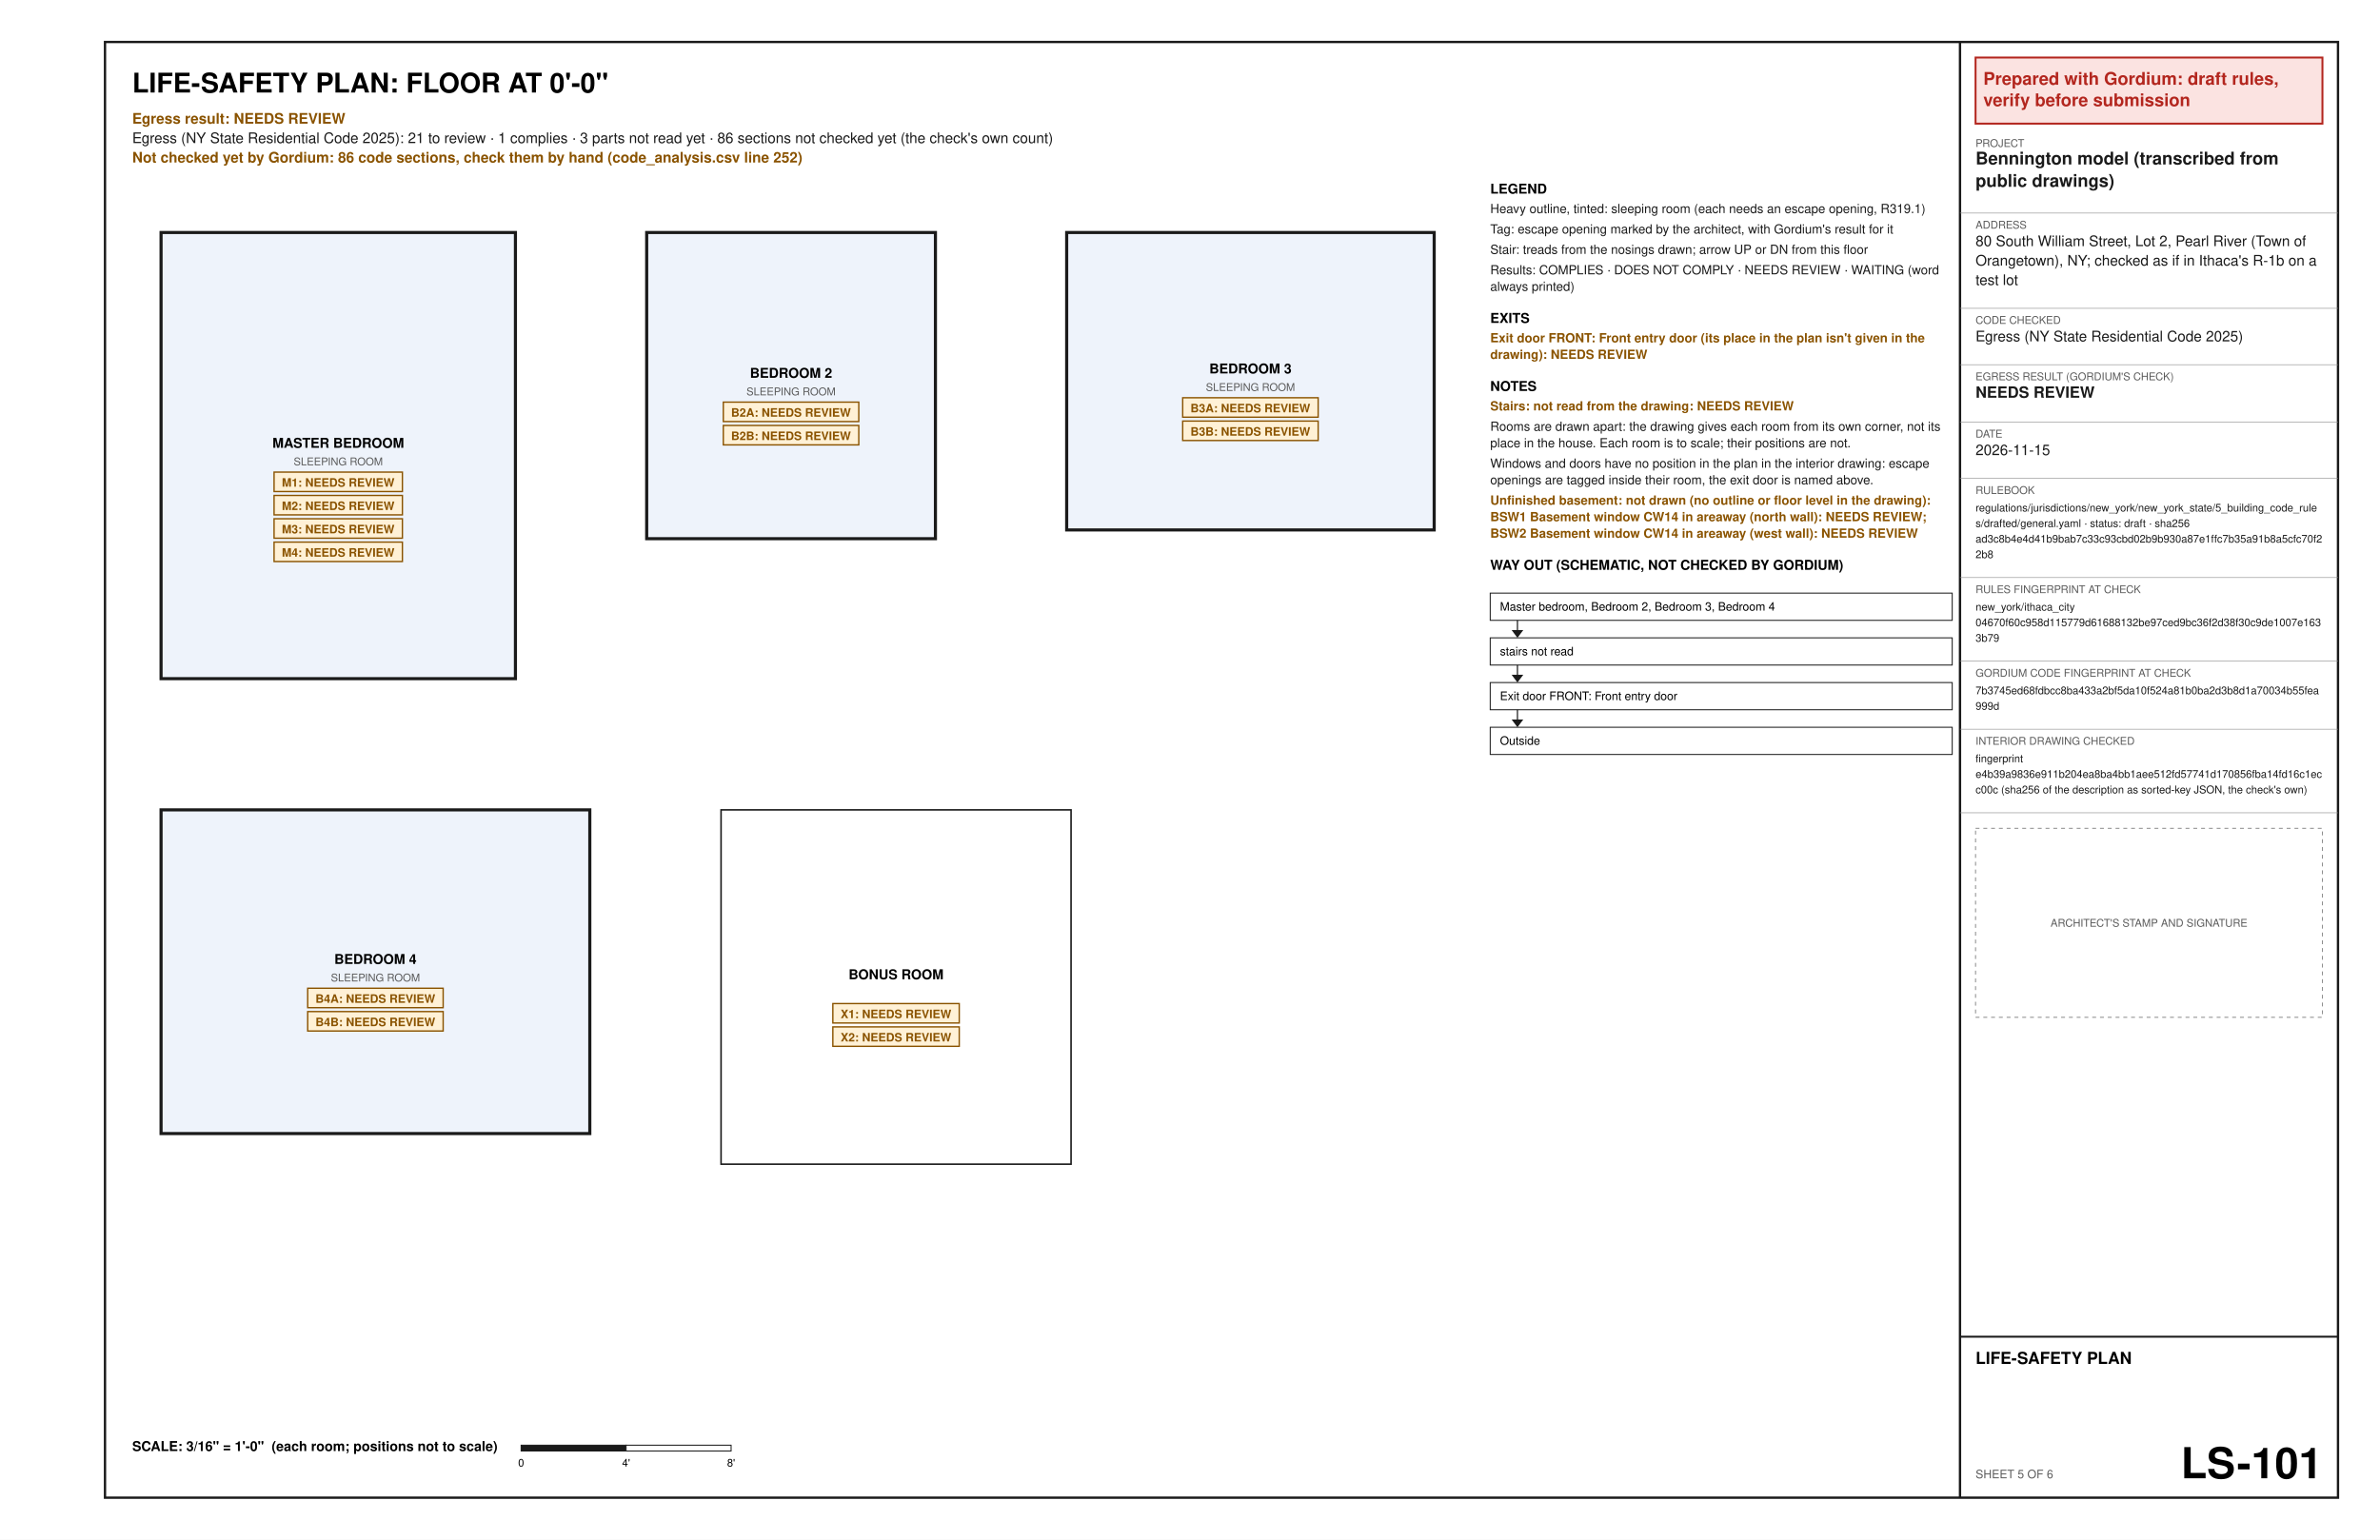
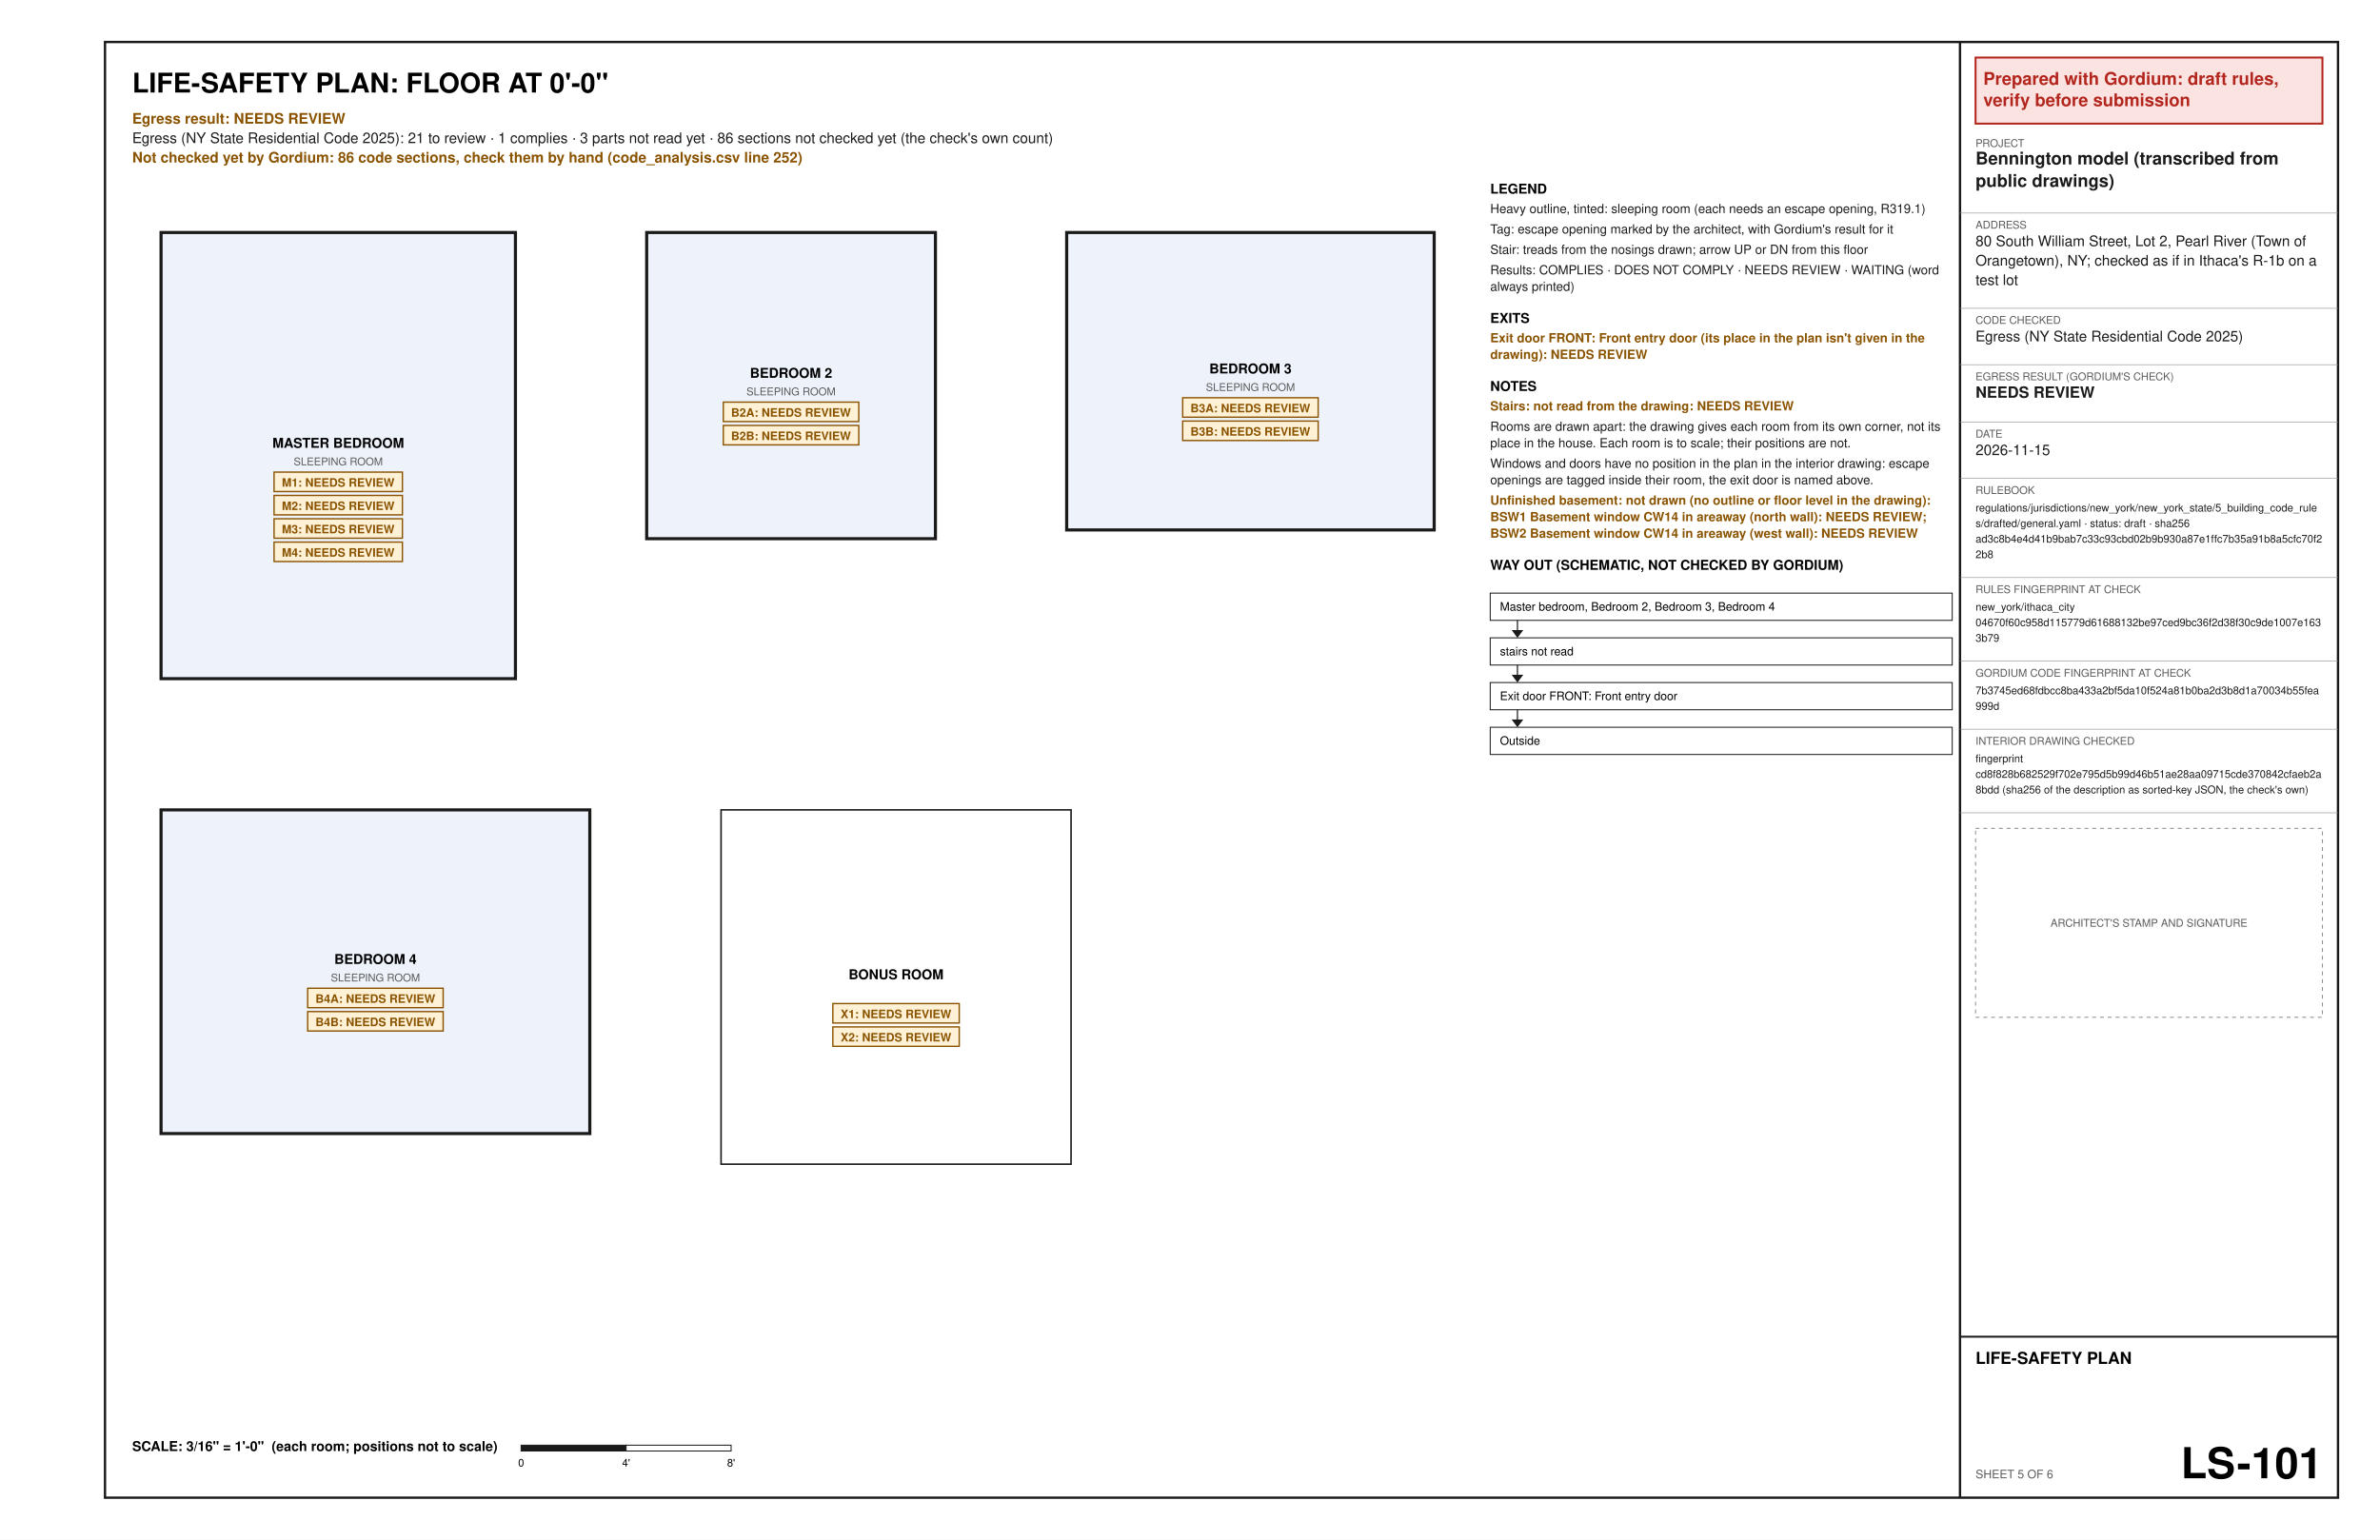
<svg xmlns="http://www.w3.org/2000/svg" width="17in" height="11in" viewBox="0 0 1224 792" font-family="Helvetica, Arial, sans-serif">
  <rect x="0" y="0" width="1224" height="792" fill="#ffffff" />
  <text x="68" y="47.6" font-size="14" font-weight="bold" text-anchor="start" fill="#000000" xml:space="preserve">LIFE-SAFETY PLAN: FLOOR AT 0'-0"</text>
  <text x="68" y="63.6" font-size="7.5" font-weight="bold" text-anchor="start" fill="#8a5300" xml:space="preserve">Egress result: NEEDS REVIEW</text>
  <text x="68" y="73.6" font-size="7.5" text-anchor="start" fill="#1a1a1a" xml:space="preserve">Egress (NY State Residential Code 2025): 21 to review · 1 complies · 3 parts not read yet · 86 sections not checked yet (the check's own count)</text>
  <text x="68" y="83.6" font-size="7.5" font-weight="bold" text-anchor="start" fill="#8a5300" xml:space="preserve">Not checked yet by Gordium: 86 code sections, check them by hand (code_analysis.csv line 252)</text>
  <polygon points="82.83,349.1 265.08,349.1 265.08,119.6 82.83,119.6" fill="#eef3fb" stroke="#1a1a1a" stroke-width="1.6" />
  <text x="173.95" y="230.35" font-size="7" font-weight="bold" text-anchor="middle" fill="#000000" xml:space="preserve">MASTER BEDROOM</text>
  <text x="173.95" y="239.35" font-size="5.5" text-anchor="middle" fill="#5a5a5a" xml:space="preserve">SLEEPING ROOM</text>
  <polygon points="140.95,242.85 206.95,242.85 206.95,252.85 140.95,252.85" fill="#fff1d6" stroke="#8a5300" stroke-width="0.7" />
  <text x="144.95" y="250.35" font-size="6" font-weight="bold" text-anchor="start" fill="#8a5300" xml:space="preserve">M1: NEEDS REVIEW</text>
  <polygon points="140.95,254.85 206.95,254.85 206.95,264.85 140.95,264.85" fill="#fff1d6" stroke="#8a5300" stroke-width="0.7" />
  <text x="144.95" y="262.35" font-size="6" font-weight="bold" text-anchor="start" fill="#8a5300" xml:space="preserve">M2: NEEDS REVIEW</text>
  <polygon points="140.95,266.85 206.95,266.85 206.95,276.85 140.95,276.85" fill="#fff1d6" stroke="#8a5300" stroke-width="0.7" />
  <text x="144.95" y="274.35" font-size="6" font-weight="bold" text-anchor="start" fill="#8a5300" xml:space="preserve">M3: NEEDS REVIEW</text>
  <polygon points="140.95,278.85 206.95,278.85 206.95,288.85 140.95,288.85" fill="#fff1d6" stroke="#8a5300" stroke-width="0.7" />
  <text x="144.95" y="286.35" font-size="6" font-weight="bold" text-anchor="start" fill="#8a5300" xml:space="preserve">M4: NEEDS REVIEW</text>
  <polygon points="332.58,277.1 481.08,277.1 481.08,119.6 332.58,119.6" fill="#eef3fb" stroke="#1a1a1a" stroke-width="1.6" />
  <text x="406.83" y="194.35" font-size="7" font-weight="bold" text-anchor="middle" fill="#000000" xml:space="preserve">BEDROOM 2</text>
  <text x="406.83" y="203.35" font-size="5.5" text-anchor="middle" fill="#5a5a5a" xml:space="preserve">SLEEPING ROOM</text>
  <polygon points="371.99,206.85 441.66,206.85 441.66,216.85 371.99,216.85" fill="#fff1d6" stroke="#8a5300" stroke-width="0.7" />
  <text x="375.99" y="214.35" font-size="6" font-weight="bold" text-anchor="start" fill="#8a5300" xml:space="preserve">B2A: NEEDS REVIEW</text>
  <polygon points="371.99,218.85 441.66,218.85 441.66,228.85 371.99,228.85" fill="#fff1d6" stroke="#8a5300" stroke-width="0.7" />
  <text x="375.99" y="226.35" font-size="6" font-weight="bold" text-anchor="start" fill="#8a5300" xml:space="preserve">B2B: NEEDS REVIEW</text>
  <polygon points="548.58,272.6 737.58,272.6 737.58,119.6 548.58,119.6" fill="#eef3fb" stroke="#1a1a1a" stroke-width="1.6" />
  <text x="643.08" y="192.1" font-size="7" font-weight="bold" text-anchor="middle" fill="#000000" xml:space="preserve">BEDROOM 3</text>
  <text x="643.08" y="201.1" font-size="5.5" text-anchor="middle" fill="#5a5a5a" xml:space="preserve">SLEEPING ROOM</text>
  <polygon points="608.24,204.6 677.91,204.6 677.91,214.6 608.24,214.6" fill="#fff1d6" stroke="#8a5300" stroke-width="0.7" />
  <text x="612.24" y="212.1" font-size="6" font-weight="bold" text-anchor="start" fill="#8a5300" xml:space="preserve">B3A: NEEDS REVIEW</text>
  <polygon points="608.24,216.6 677.91,216.6 677.91,226.6 608.24,226.6" fill="#fff1d6" stroke="#8a5300" stroke-width="0.7" />
  <text x="612.24" y="224.1" font-size="6" font-weight="bold" text-anchor="start" fill="#8a5300" xml:space="preserve">B3B: NEEDS REVIEW</text>
  <polygon points="82.83,583.1 303.33,583.1 303.33,416.6 82.83,416.6" fill="#eef3fb" stroke="#1a1a1a" stroke-width="1.6" />
  <text x="193.08" y="495.85" font-size="7" font-weight="bold" text-anchor="middle" fill="#000000" xml:space="preserve">BEDROOM 4</text>
  <text x="193.08" y="504.85" font-size="5.5" text-anchor="middle" fill="#5a5a5a" xml:space="preserve">SLEEPING ROOM</text>
  <polygon points="158.24,508.35 227.91,508.35 227.91,518.35 158.24,518.35" fill="#fff1d6" stroke="#8a5300" stroke-width="0.7" />
  <text x="162.24" y="515.85" font-size="6" font-weight="bold" text-anchor="start" fill="#8a5300" xml:space="preserve">B4A: NEEDS REVIEW</text>
  <polygon points="158.24,520.35 227.91,520.35 227.91,530.35 158.24,530.35" fill="#fff1d6" stroke="#8a5300" stroke-width="0.7" />
  <text x="162.24" y="527.85" font-size="6" font-weight="bold" text-anchor="start" fill="#8a5300" xml:space="preserve">B4B: NEEDS REVIEW</text>
  <polygon points="370.83,598.85 550.83,598.85 550.83,416.6 370.83,416.6" fill="none" stroke="#1a1a1a" stroke-width="0.8" />
  <text x="460.83" y="503.73" font-size="7" font-weight="bold" text-anchor="middle" fill="#000000" xml:space="preserve">BONUS ROOM</text>
  <polygon points="428.32,516.23 493.33,516.23 493.33,526.23 428.32,526.23" fill="#fff1d6" stroke="#8a5300" stroke-width="0.7" />
  <text x="432.32" y="523.73" font-size="6" font-weight="bold" text-anchor="start" fill="#8a5300" xml:space="preserve">X1: NEEDS REVIEW</text>
  <polygon points="428.32,528.23 493.33,528.23 493.33,538.23 428.32,538.23" fill="#fff1d6" stroke="#8a5300" stroke-width="0.7" />
  <text x="432.32" y="535.73" font-size="6" font-weight="bold" text-anchor="start" fill="#8a5300" xml:space="preserve">X2: NEEDS REVIEW</text>
  <text x="68" y="746.4" font-size="7" font-weight="bold" text-anchor="start" fill="#000000" xml:space="preserve">SCALE: 3/16" = 1'-0"  (each room; positions not to scale)</text>
  <polygon points="268,743.4 322,743.4 322,746.4 268,746.4" fill="#1a1a1a" stroke="#1a1a1a" stroke-width="0.5" />
  <polygon points="322,743.4 376,743.4 376,746.4 322,746.4" fill="#ffffff" stroke="#1a1a1a" stroke-width="0.5" />
  <text x="268" y="754.4" font-size="5.5" text-anchor="middle" fill="#000000" xml:space="preserve">0</text>
  <text x="322" y="754.4" font-size="5.5" text-anchor="middle" fill="#000000" xml:space="preserve">4'</text>
  <text x="376" y="754.4" font-size="5.5" text-anchor="middle" fill="#000000" xml:space="preserve">8'</text>
  <text x="766.4" y="99.6" font-size="7" font-weight="bold" text-anchor="start" fill="#000000" xml:space="preserve">LEGEND</text>
  <text x="766.4" y="109.6" font-size="6.5" text-anchor="start" fill="#1a1a1a" xml:space="preserve">Heavy outline, tinted: sleeping room (each needs an escape opening, R319.1)</text>
  <text x="766.4" y="120.1" font-size="6.5" text-anchor="start" fill="#1a1a1a" xml:space="preserve">Tag: escape opening marked by the architect, with Gordium's result for it</text>
  <text x="766.4" y="130.6" font-size="6.5" text-anchor="start" fill="#1a1a1a" xml:space="preserve">Stair: treads from the nosings drawn; arrow UP or DN from this floor</text>
  <text x="766.4" y="141.1" font-size="6.5" text-anchor="start" fill="#1a1a1a" xml:space="preserve">Results: COMPLIES · DOES NOT COMPLY · NEEDS REVIEW · WAITING (word</text>
  <text x="766.4" y="149.6" font-size="6.5" text-anchor="start" fill="#1a1a1a" xml:space="preserve">always printed)</text>
  <text x="766.4" y="166.1" font-size="7" font-weight="bold" text-anchor="start" fill="#000000" xml:space="preserve">EXITS</text>
  <text x="766.4" y="176.1" font-size="6.5" font-weight="bold" text-anchor="start" fill="#8a5300" xml:space="preserve">Exit door FRONT: Front entry door (its place in the plan isn't given in the</text>
  <text x="766.4" y="184.6" font-size="6.5" font-weight="bold" text-anchor="start" fill="#8a5300" xml:space="preserve">drawing): NEEDS REVIEW</text>
  <text x="766.4" y="201.1" font-size="7" font-weight="bold" text-anchor="start" fill="#000000" xml:space="preserve">NOTES</text>
  <text x="766.4" y="211.1" font-size="6.5" font-weight="bold" text-anchor="start" fill="#8a5300" xml:space="preserve">Stairs: not read from the drawing: NEEDS REVIEW</text>
  <text x="766.4" y="221.6" font-size="6.5" text-anchor="start" fill="#1a1a1a" xml:space="preserve">Rooms are drawn apart: the drawing gives each room from its own corner, not its</text>
  <text x="766.4" y="230.1" font-size="6.5" text-anchor="start" fill="#1a1a1a" xml:space="preserve">place in the house. Each room is to scale; their positions are not.</text>
  <text x="766.4" y="240.6" font-size="6.5" text-anchor="start" fill="#1a1a1a" xml:space="preserve">Windows and doors have no position in the plan in the interior drawing: escape</text>
  <text x="766.4" y="249.1" font-size="6.5" text-anchor="start" fill="#1a1a1a" xml:space="preserve">openings are tagged inside their room, the exit door is named above.</text>
  <text x="766.4" y="259.6" font-size="6.5" font-weight="bold" text-anchor="start" fill="#8a5300" xml:space="preserve">Unfinished basement: not drawn (no outline or floor level in the drawing):</text>
  <text x="766.4" y="268.1" font-size="6.5" font-weight="bold" text-anchor="start" fill="#8a5300" xml:space="preserve">BSW1 Basement window CW14 in areaway (north wall): NEEDS REVIEW;</text>
  <text x="766.4" y="276.6" font-size="6.5" font-weight="bold" text-anchor="start" fill="#8a5300" xml:space="preserve">BSW2 Basement window CW14 in areaway (west wall): NEEDS REVIEW</text>
  <text x="766.4" y="293.1" font-size="7" font-weight="bold" text-anchor="start" fill="#000000" xml:space="preserve">WAY OUT (SCHEMATIC, NOT CHECKED BY GORDIUM)</text>
  <polygon points="766.4,305.1 1004,305.1 1004,319.1 766.4,319.1" fill="none" stroke="#1a1a1a" stroke-width="0.5" />
  <text x="771.4" y="314.1" font-size="6" text-anchor="start" fill="#000000" xml:space="preserve">Master bedroom, Bedroom 2, Bedroom 3, Bedroom 4</text>
  <line x1="780.4" y1="319.1" x2="780.4" y2="327.1" stroke="#1a1a1a" stroke-width="0.6" />
  <polygon points="777.4,324.1 783.4,324.1 780.4,328.1" fill="#1a1a1a" />
  <polygon points="766.4,328.1 1004,328.1 1004,342.1 766.4,342.1" fill="none" stroke="#1a1a1a" stroke-width="0.5" />
  <text x="771.4" y="337.1" font-size="6" text-anchor="start" fill="#000000" xml:space="preserve">stairs not read</text>
  <line x1="780.4" y1="342.1" x2="780.4" y2="350.1" stroke="#1a1a1a" stroke-width="0.6" />
  <polygon points="777.4,347.1 783.4,347.1 780.4,351.1" fill="#1a1a1a" />
  <polygon points="766.4,351.1 1004,351.1 1004,365.1 766.4,365.1" fill="none" stroke="#1a1a1a" stroke-width="0.5" />
  <text x="771.4" y="360.1" font-size="6" text-anchor="start" fill="#000000" xml:space="preserve">Exit door FRONT: Front entry door</text>
  <line x1="780.4" y1="365.1" x2="780.4" y2="373.1" stroke="#1a1a1a" stroke-width="0.6" />
  <polygon points="777.4,370.1 783.4,370.1 780.4,374.1" fill="#1a1a1a" />
  <polygon points="766.4,374.1 1004,374.1 1004,388.1 766.4,388.1" fill="none" stroke="#1a1a1a" stroke-width="0.5" />
  <text x="771.4" y="383.1" font-size="6" text-anchor="start" fill="#000000" xml:space="preserve">Outside</text>
  <polygon points="54,21.6 1202.4,21.6 1202.4,770.4 54,770.4" fill="none" stroke="#1a1a1a" stroke-width="1.2" />
  <line x1="1008" y1="21.6" x2="1008" y2="770.4" stroke="#1a1a1a" stroke-width="1.2" />
  <polygon points="1016,29.6 1194.4,29.6 1194.4,63.6 1016,63.6" fill="#fbe3e1" stroke="#b3261e" stroke-width="1" />
  <text x="1020" y="43.6" font-size="9" font-weight="bold" text-anchor="start" fill="#b3261e" xml:space="preserve">Prepared with Gordium: draft rules,</text>
  <text x="1020" y="54.6" font-size="9" font-weight="bold" text-anchor="start" fill="#b3261e" xml:space="preserve">verify before submission</text>
  <text x="1016" y="75.6" font-size="5.5" text-anchor="start" fill="#5a5a5a" xml:space="preserve">PROJECT</text>
  <text x="1016" y="84.6" font-size="9" font-weight="bold" text-anchor="start" fill="#1a1a1a" xml:space="preserve">Bennington model (transcribed from</text>
  <text x="1016" y="96.1" font-size="9" font-weight="bold" text-anchor="start" fill="#1a1a1a" xml:space="preserve">public drawings)</text>
  <line x1="1008" y1="109.6" x2="1202.4" y2="109.6" stroke="#8c8c8c" stroke-width="0.3" />
  <text x="1016" y="117.6" font-size="5.5" text-anchor="start" fill="#5a5a5a" xml:space="preserve">ADDRESS</text>
  <text x="1016" y="126.6" font-size="7.5" text-anchor="start" fill="#1a1a1a" xml:space="preserve">80 South William Street, Lot 2, Pearl River (Town of</text>
  <text x="1016" y="136.6" font-size="7.5" text-anchor="start" fill="#1a1a1a" xml:space="preserve">Orangetown), NY; checked as if in Ithaca's R-1b on a</text>
  <text x="1016" y="146.6" font-size="7.5" text-anchor="start" fill="#1a1a1a" xml:space="preserve">test lot</text>
  <line x1="1008" y1="158.6" x2="1202.4" y2="158.6" stroke="#8c8c8c" stroke-width="0.3" />
  <text x="1016" y="166.6" font-size="5.5" text-anchor="start" fill="#5a5a5a" xml:space="preserve">CODE CHECKED</text>
  <text x="1016" y="175.6" font-size="7.5" text-anchor="start" fill="#1a1a1a" xml:space="preserve">Egress (NY State Residential Code 2025)</text>
  <line x1="1008" y1="187.6" x2="1202.4" y2="187.6" stroke="#8c8c8c" stroke-width="0.3" />
  <text x="1016" y="195.6" font-size="5.5" text-anchor="start" fill="#5a5a5a" xml:space="preserve">EGRESS RESULT (GORDIUM'S CHECK)</text>
  <text x="1016" y="204.6" font-size="8" font-weight="bold" text-anchor="start" fill="#1a1a1a" xml:space="preserve">NEEDS REVIEW</text>
  <line x1="1008" y1="217.1" x2="1202.4" y2="217.1" stroke="#8c8c8c" stroke-width="0.3" />
  <text x="1016" y="225.1" font-size="5.5" text-anchor="start" fill="#5a5a5a" xml:space="preserve">DATE</text>
  <text x="1016" y="234.1" font-size="7.5" text-anchor="start" fill="#1a1a1a" xml:space="preserve">2026-11-15</text>
  <line x1="1008" y1="246.1" x2="1202.4" y2="246.1" stroke="#8c8c8c" stroke-width="0.3" />
  <text x="1016" y="254.1" font-size="5.5" text-anchor="start" fill="#5a5a5a" xml:space="preserve">RULEBOOK</text>
  <text x="1016" y="263.1" font-size="5.5" text-anchor="start" fill="#1a1a1a" xml:space="preserve">regulations/jurisdictions/new_york/new_york_state/5_building_code_rule</text>
  <text x="1016" y="271.1" font-size="5.5" text-anchor="start" fill="#1a1a1a" xml:space="preserve">s/drafted/general.yaml · status: draft · sha256</text>
  <text x="1016" y="279.1" font-size="5.5" text-anchor="start" fill="#1a1a1a" xml:space="preserve">ad3c8b4e4d41b9bab7c33c93cbd02b9b930a87e1ffc7b35a91b8a5cfc70f2</text>
  <text x="1016" y="287.1" font-size="5.5" text-anchor="start" fill="#1a1a1a" xml:space="preserve">2b8</text>
  <line x1="1008" y1="297.1" x2="1202.4" y2="297.1" stroke="#8c8c8c" stroke-width="0.3" />
  <text x="1016" y="305.1" font-size="5.5" text-anchor="start" fill="#5a5a5a" xml:space="preserve">RULES FINGERPRINT AT CHECK</text>
  <text x="1016" y="314.1" font-size="5.5" text-anchor="start" fill="#1a1a1a" xml:space="preserve">new_york/ithaca_city</text>
  <text x="1016" y="322.1" font-size="5.5" text-anchor="start" fill="#1a1a1a" xml:space="preserve">04670f60c958d115779d61688132be97ced9bc36f2d38f30c9de1007e163</text>
  <text x="1016" y="330.1" font-size="5.5" text-anchor="start" fill="#1a1a1a" xml:space="preserve">3b79</text>
  <line x1="1008" y1="340.1" x2="1202.4" y2="340.1" stroke="#8c8c8c" stroke-width="0.3" />
  <text x="1016" y="348.1" font-size="5.5" text-anchor="start" fill="#5a5a5a" xml:space="preserve">GORDIUM CODE FINGERPRINT AT CHECK</text>
  <text x="1016" y="357.1" font-size="5.5" text-anchor="start" fill="#1a1a1a" xml:space="preserve">7b3745ed68fdbcc8ba433a2bf5da10f524a81b0ba2d3b8d1a70034b55fea</text>
  <text x="1016" y="365.1" font-size="5.5" text-anchor="start" fill="#1a1a1a" xml:space="preserve">999d</text>
  <line x1="1008" y1="375.1" x2="1202.4" y2="375.1" stroke="#8c8c8c" stroke-width="0.3" />
  <text x="1016" y="383.1" font-size="5.5" text-anchor="start" fill="#5a5a5a" xml:space="preserve">INTERIOR DRAWING CHECKED</text>
  <text x="1016" y="392.1" font-size="5.5" text-anchor="start" fill="#1a1a1a" xml:space="preserve">fingerprint</text>
-   <text x="1016" y="400.1" font-size="5.5" text-anchor="start" fill="#1a1a1a" xml:space="preserve">e4b39a9836e911b204ea8ba4bb1aee512fd57741d170856fba14fd16c1ec</text>
-   <text x="1016" y="408.1" font-size="5.5" text-anchor="start" fill="#1a1a1a" xml:space="preserve">c00c (sha256 of the description as sorted-key JSON, the check's own)</text>
+   <text x="1016" y="400.1" font-size="5.5" text-anchor="start" fill="#1a1a1a" xml:space="preserve">cd8f828b682529f702e795d5b99d46b51ae28aa09715cde370842cfaeb2a</text>
+   <text x="1016" y="408.1" font-size="5.5" text-anchor="start" fill="#1a1a1a" xml:space="preserve">8bdd (sha256 of the description as sorted-key JSON, the check's own)</text>
  <line x1="1008" y1="418.1" x2="1202.4" y2="418.1" stroke="#8c8c8c" stroke-width="0.3" />
  <polygon points="1016,426.1 1194.4,426.1 1194.4,523.3 1016,523.3" fill="none" stroke="#8c8c8c" stroke-width="0.5" stroke-dasharray="2 2" />
  <text x="1105.2" y="476.7" font-size="5.5" text-anchor="middle" fill="#5a5a5a" xml:space="preserve">ARCHITECT'S STAMP AND SIGNATURE</text>
  <line x1="1008" y1="687.6" x2="1202.4" y2="687.6" stroke="#1a1a1a" stroke-width="1" />
  <text x="1016" y="701.6" font-size="8.5" font-weight="bold" text-anchor="start" fill="#000000" xml:space="preserve">LIFE-SAFETY PLAN</text>
  <text x="1016" y="760.4" font-size="6" text-anchor="start" fill="#5a5a5a" xml:space="preserve">SHEET 5 OF 6</text>
  <text x="1194.4" y="760.4" font-size="22" font-weight="bold" text-anchor="end" fill="#000000" xml:space="preserve">LS-101</text>
</svg>
